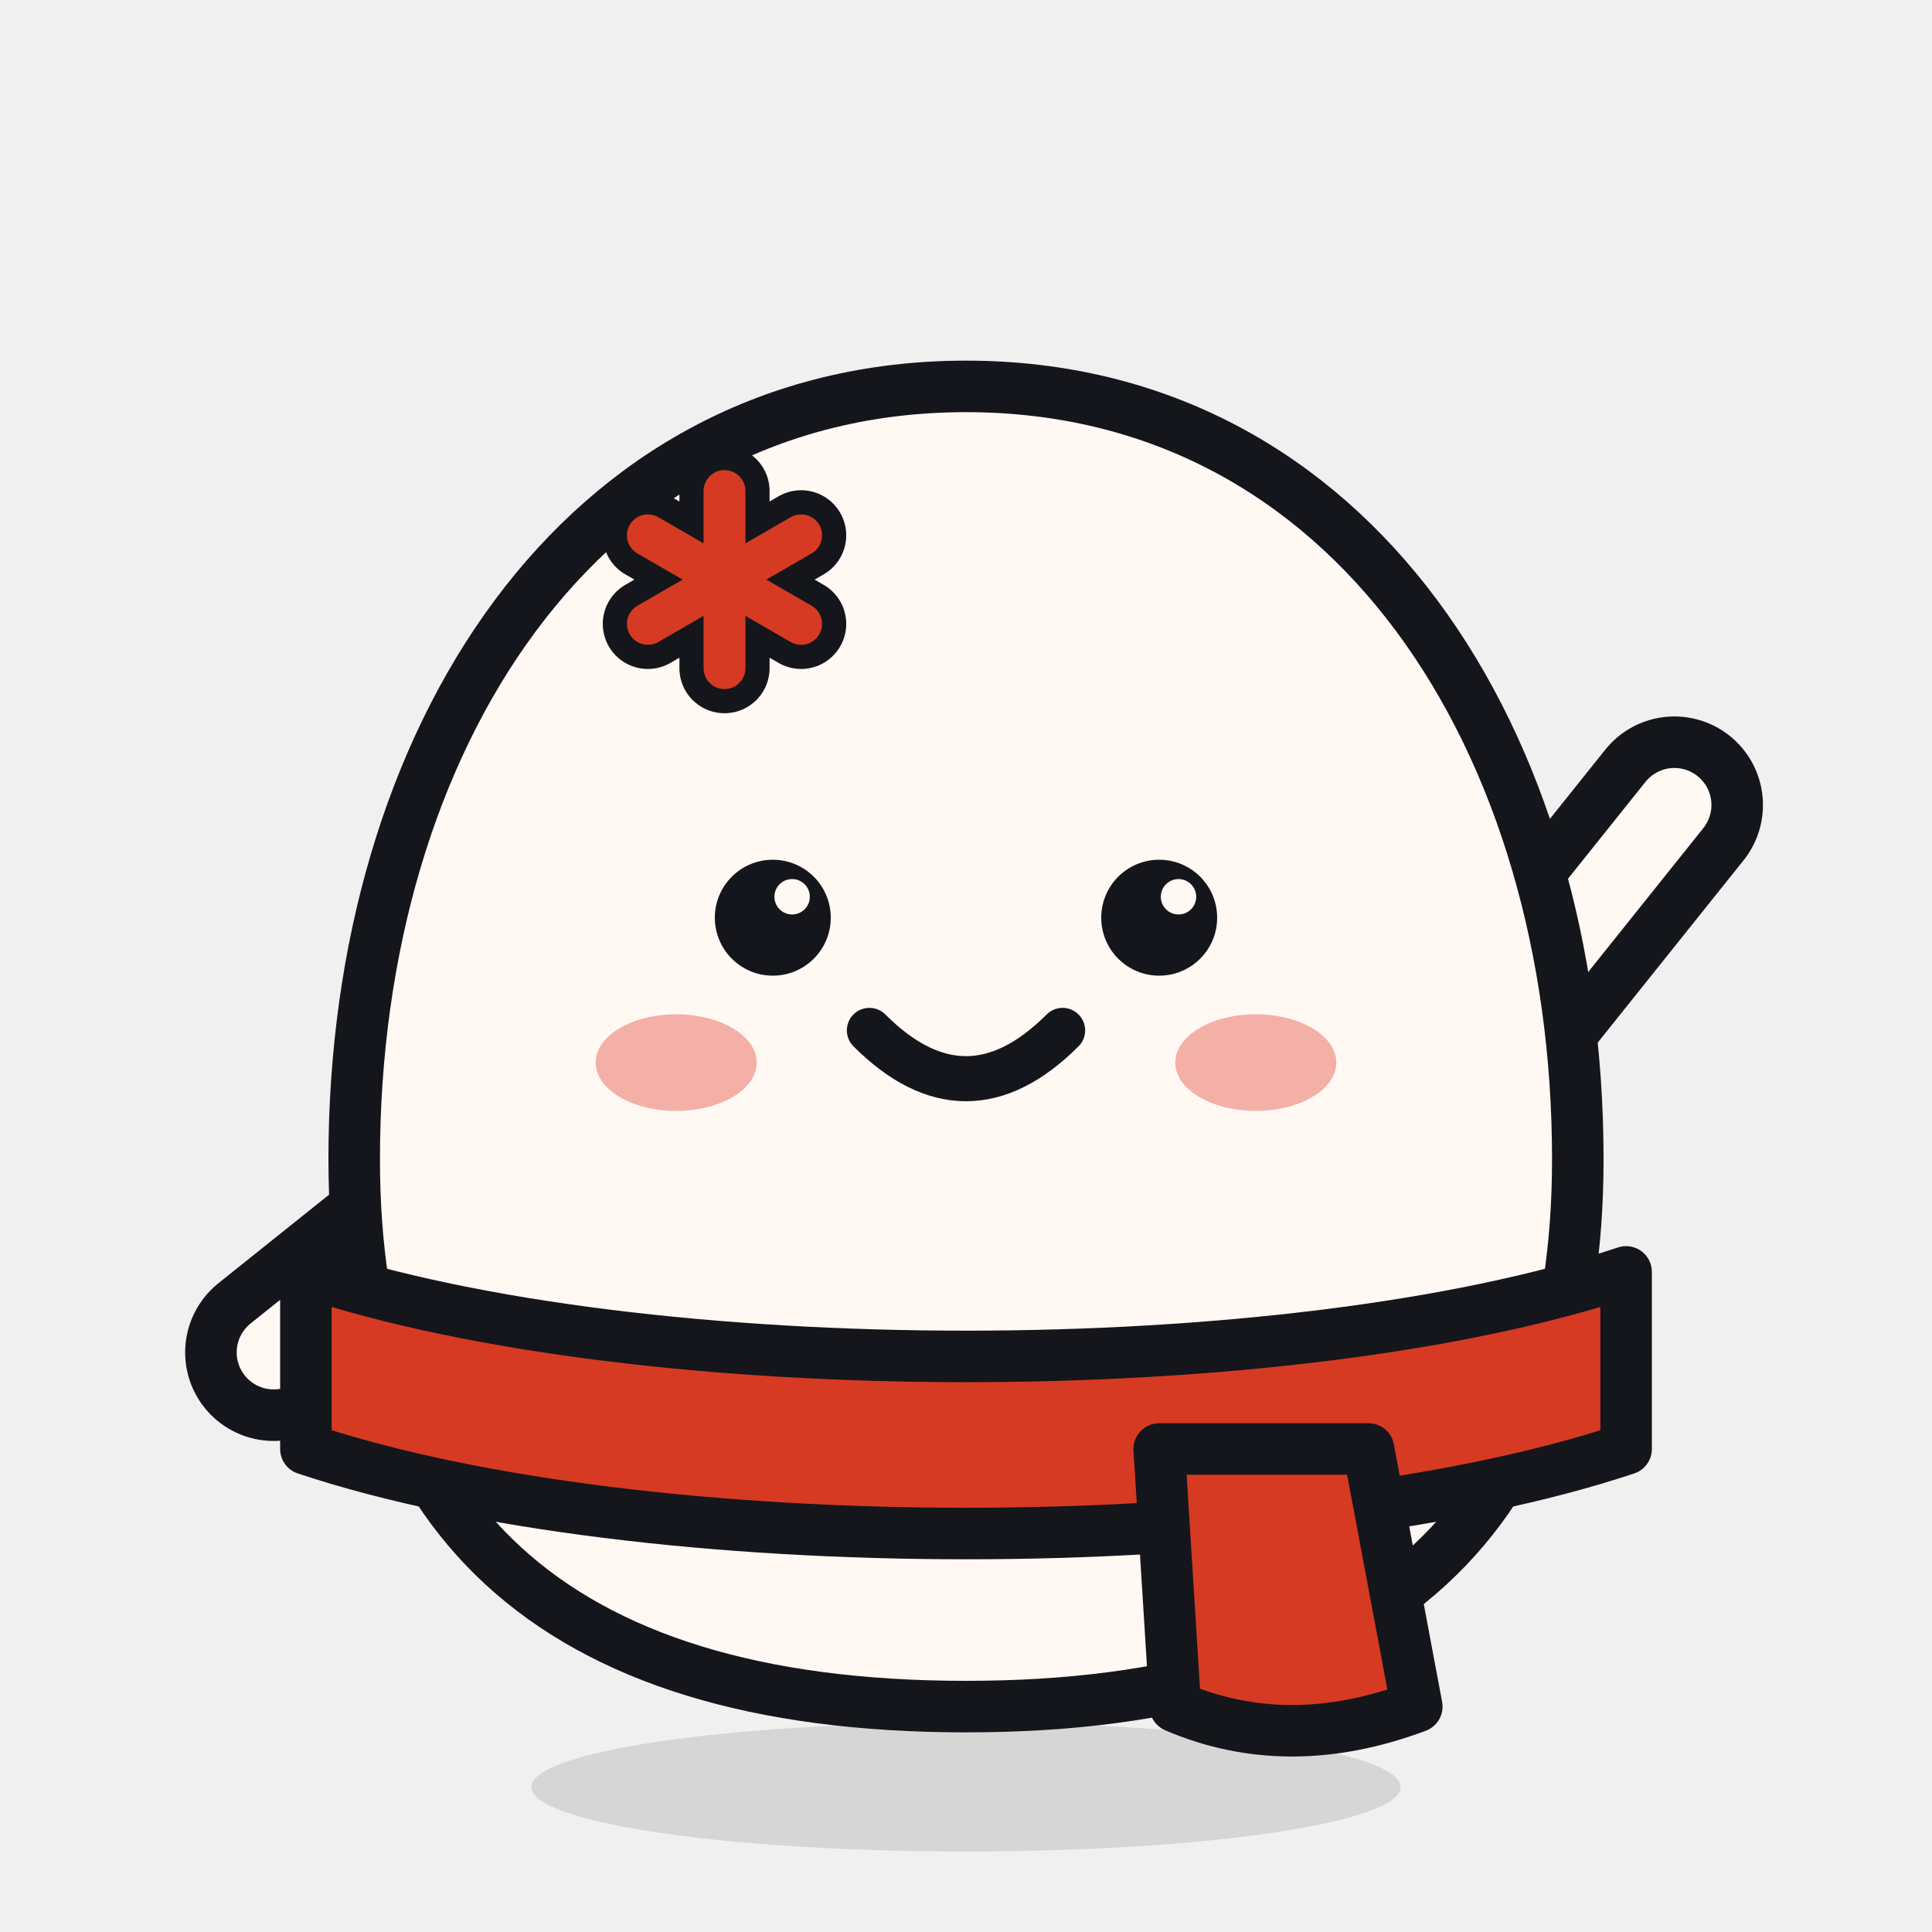
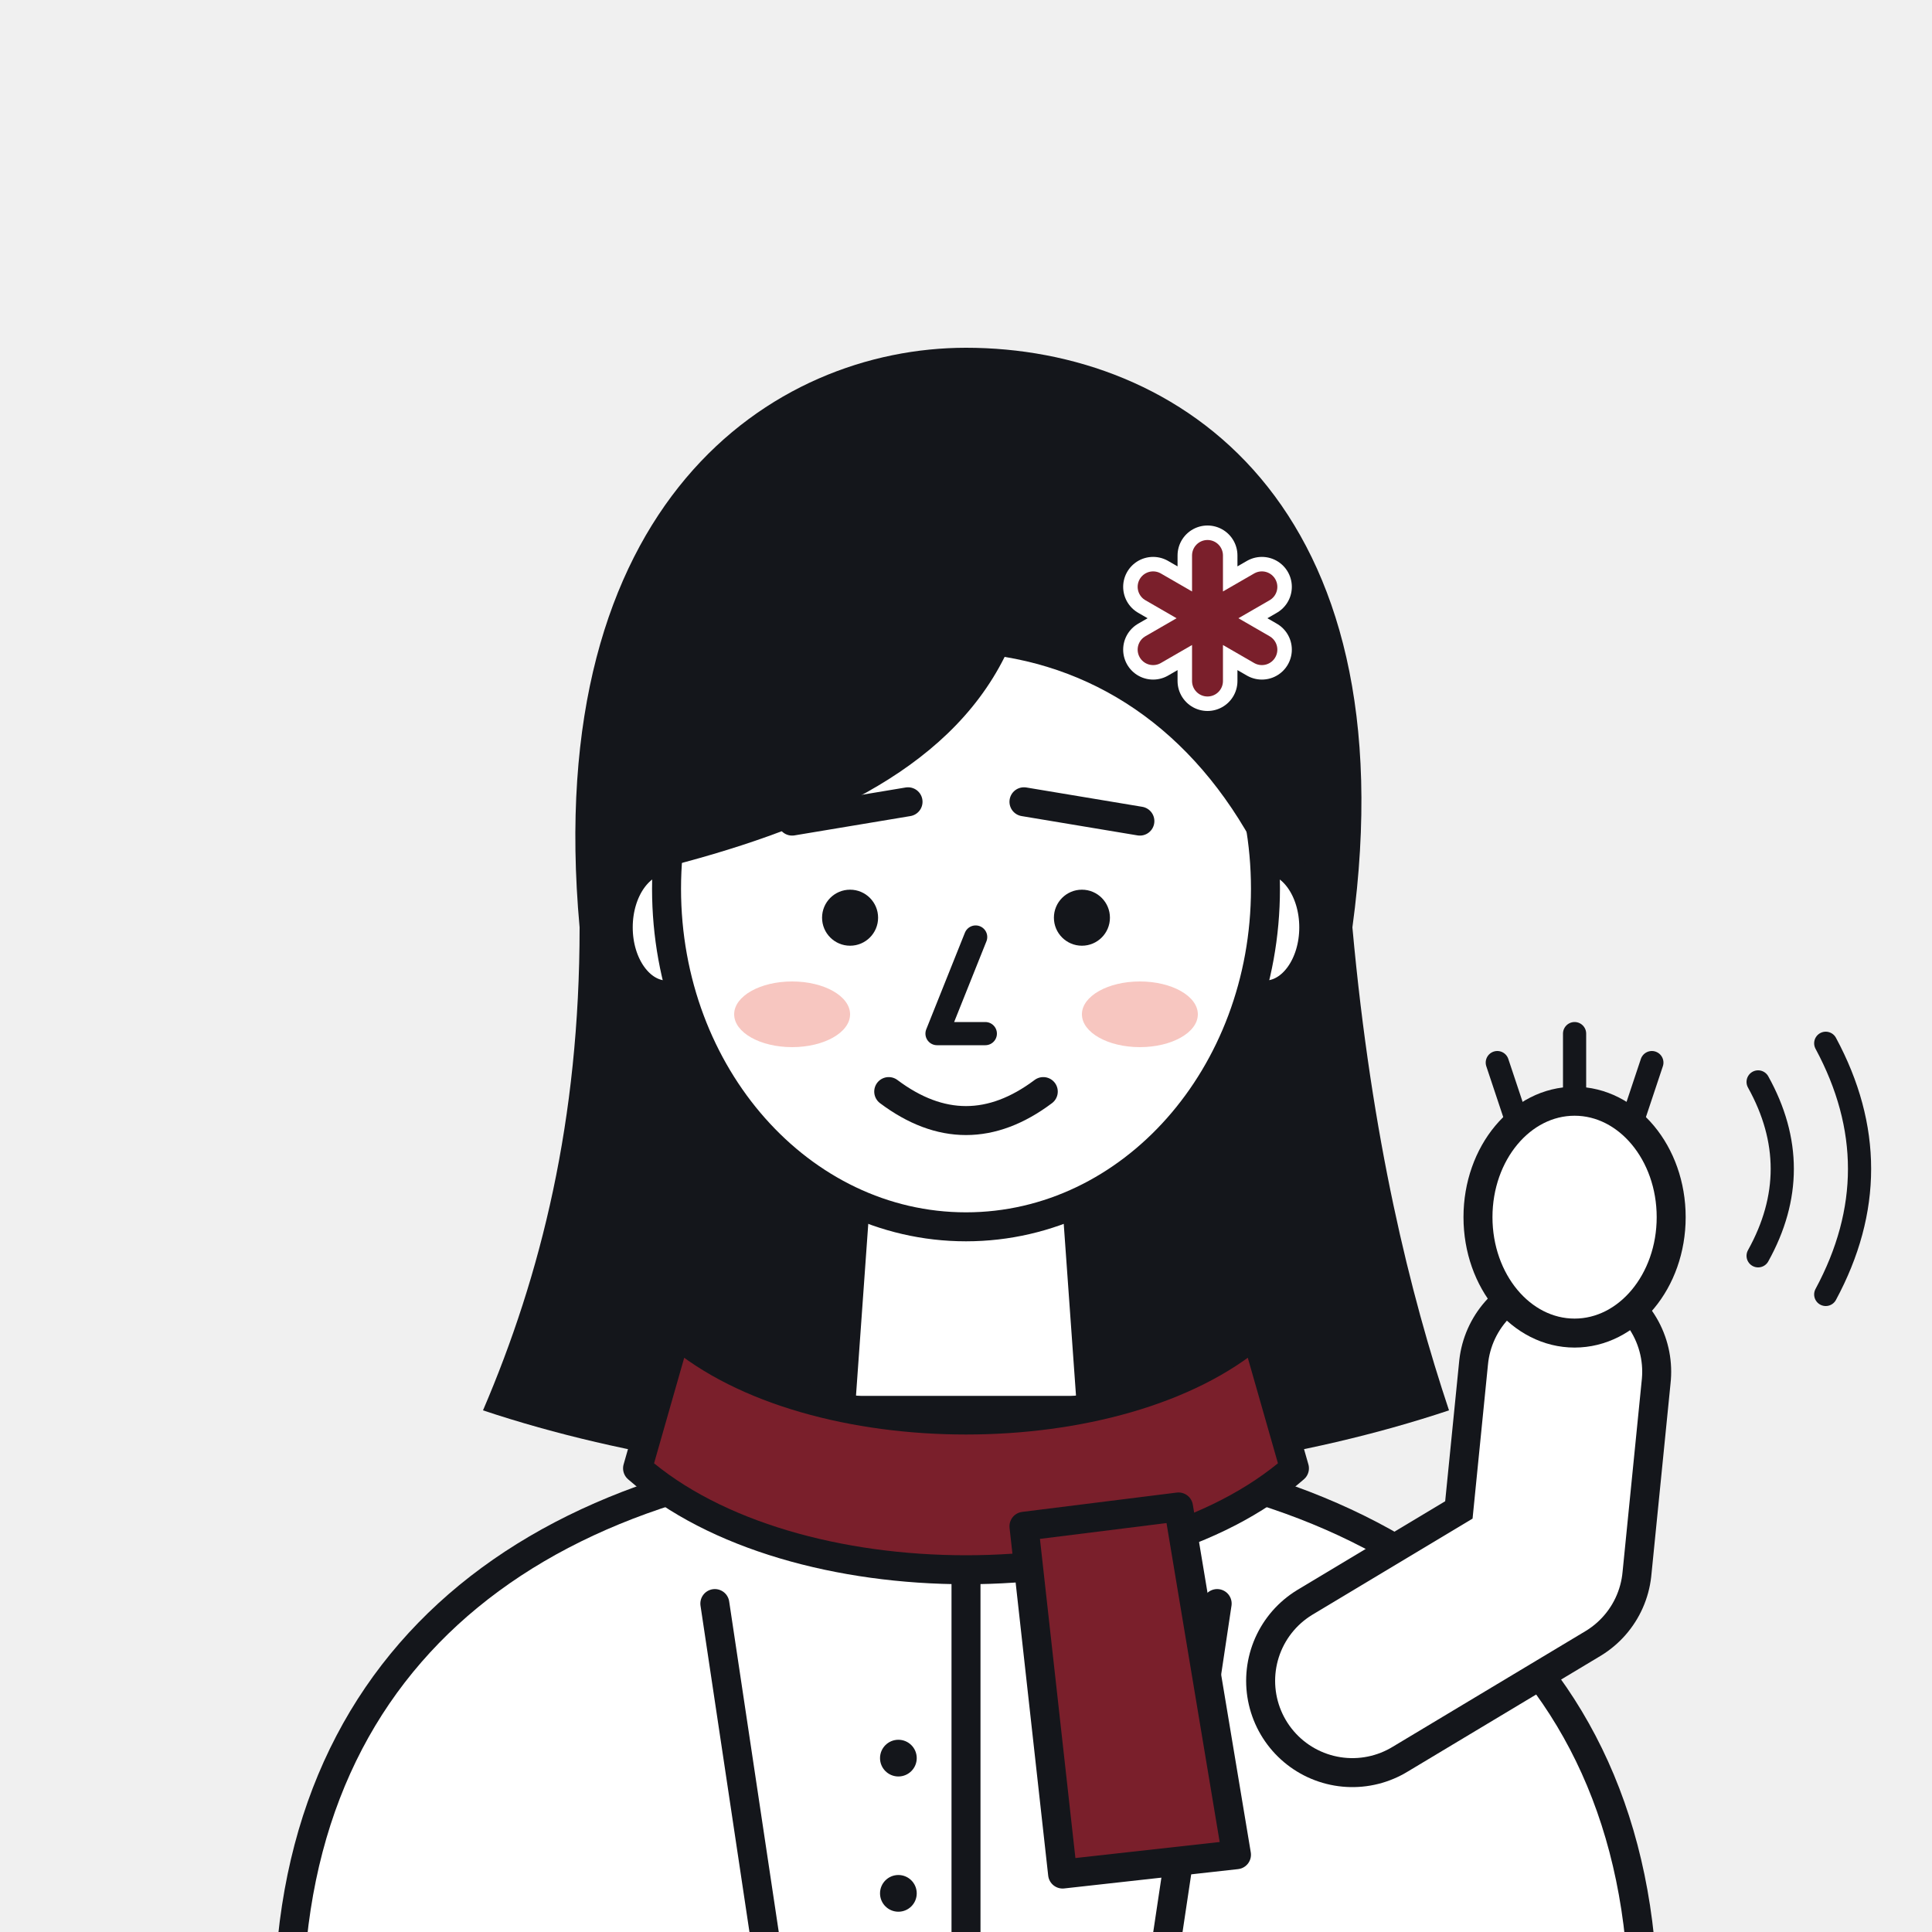
- <svg xmlns="http://www.w3.org/2000/svg" viewBox="0 0 120 120">
-   <path d="M33,111a27,4 0 1,0 54,0a27,4 0 1,0 -54,0z" fill="#14161B" fill-opacity="0.12" />
-   <path d="M88,70L104,50" fill="none" stroke="#14161B" stroke-width="11" stroke-linecap="round" stroke-linejoin="round" />
-   <path d="M88,70L104,50" fill="none" stroke="#FFF8F3" stroke-width="4.6" stroke-linecap="round" stroke-linejoin="round" />
-   <path d="M32,72L17,84" fill="none" stroke="#14161B" stroke-width="11" stroke-linecap="round" stroke-linejoin="round" />
-   <path d="M32,72L17,84" fill="none" stroke="#FFF8F3" stroke-width="4.6" stroke-linecap="round" stroke-linejoin="round" />
-   <path d="M60,24C84,24 98,46 98,72C98,94 86,106 60,106C34,106 22,94 22,72C22,46 36,24 60,24z" fill="#FFF8F3" stroke="#14161B" stroke-width="3.2" stroke-linecap="round" stroke-linejoin="round" />
-   <path d="M45.00,30.50L45.00,41.50M49.76,33.25L40.24,38.75M49.76,38.75L40.24,33.25" fill="none" stroke="#14161B" stroke-width="5.6" stroke-linecap="round" stroke-linejoin="round" />
-   <path d="M45.00,30.50L45.00,41.50M49.76,33.25L40.24,38.75M49.76,38.75L40.24,33.25" fill="none" stroke="#D63A22" stroke-width="2.6" stroke-linecap="round" stroke-linejoin="round" />
-   <path d="M44.4,57a3.6,3.6 0 1,0 7.2,0a3.6,3.6 0 1,0 -7.2,0z" fill="#14161B" />
-   <path d="M68.4,57a3.6,3.6 0 1,0 7.2,0a3.6,3.6 0 1,0 -7.2,0z" fill="#14161B" />
-   <path d="M48.1,55.7a1.1,1.1 0 1,0 2.2,0a1.1,1.1 0 1,0 -2.2,0z" fill="#FFF8F3" />
-   <path d="M72.1,55.7a1.1,1.1 0 1,0 2.2,0a1.1,1.1 0 1,0 -2.2,0z" fill="#FFF8F3" />
-   <path d="M54,64Q60,70 66,64" fill="none" stroke="#14161B" stroke-width="2.8" stroke-linecap="round" stroke-linejoin="round" />
-   <path d="M37,66a5,3 0 1,0 10,0a5,3 0 1,0 -10,0z" fill="#F4AFA6" />
-   <path d="M73,66a5,3 0 1,0 10,0a5,3 0 1,0 -10,0z" fill="#F4AFA6" />
-   <path d="M19,79C40,86 80,86 101,79L101,90C80,97 40,97 19,90z" fill="#D63A22" stroke="#14161B" stroke-width="3.2" stroke-linecap="round" stroke-linejoin="round" />
-   <path d="M72,90L85,90L88,106Q80,109 73,106z" fill="#D63A22" stroke="#14161B" stroke-width="3.2" stroke-linecap="round" stroke-linejoin="round" />
+ <svg xmlns="http://www.w3.org/2000/svg" viewBox="0 0 200 200">
+   <path d="M60,96C56,52 80,36 100,36C122,36 146,52 140,96C142,118 146,134 150,146C120,156 80,156 50,146C56,132 60,116 60,96z" fill="#14161B" />
+   <path d="M89,118L111,118L113,146L87,146z" fill="#FFFFFF" stroke="#14161B" stroke-width="3" stroke-linecap="round" stroke-linejoin="round" />
+   <path d="M30,204C32,168 60,150 100,150C140,150 168,168 170,204L170,206L30,206z" fill="#FFFFFF" stroke="#14161B" stroke-width="3" stroke-linecap="round" stroke-linejoin="round" />
+   <path d="M100,160L100,206M74,166L80,206M126,166L120,206" fill="none" stroke="#14161B" stroke-width="3" stroke-linecap="round" stroke-linejoin="round" />
+   <path d="M91.1,182a1.9,1.9 0 1,0 3.8,0a1.9,1.9 0 1,0 -3.8,0z" fill="#14161B" />
+   <path d="M91.1,196a1.9,1.9 0 1,0 3.8,0a1.9,1.9 0 1,0 -3.8,0z" fill="#14161B" />
+   <path d="M64,96a5,7 0 1,0 10,0a5,7 0 1,0 -10,0z" fill="#FFFFFF" stroke="#14161B" stroke-width="3" stroke-linecap="round" stroke-linejoin="round" />
+   <path d="M126,96a5,7 0 1,0 10,0a5,7 0 1,0 -10,0z" fill="#FFFFFF" stroke="#14161B" stroke-width="3" stroke-linecap="round" stroke-linejoin="round" />
+   <path d="M69,92a31,35 0 1,0 62,0a31,35 0 1,0 -62,0z" fill="#FFFFFF" stroke="#14161B" stroke-width="3" stroke-linecap="round" stroke-linejoin="round" />
+   <path d="M68,90C64,58 84,50 102,50C122,50 138,62 132,92C126,78 116,70 104,68C98,80 84,86 68,90z" fill="#14161B" />
+   <path d="M76,105a6,3.4 0 1,0 12,0a6,3.4 0 1,0 -12,0z" fill="#F4AFA6" fill-opacity="0.7" />
+   <path d="M112,105a6,3.4 0 1,0 12,0a6,3.4 0 1,0 -12,0z" fill="#F4AFA6" fill-opacity="0.7" />
+   <path d="M101,97L97,107L102,107" fill="none" stroke="#14161B" stroke-width="2.4" stroke-linecap="round" stroke-linejoin="round" />
+   <path d="M85.1,95a2.9,2.9 0 1,0 5.8,0a2.9,2.9 0 1,0 -5.8,0z" fill="#14161B" />
+   <path d="M109.1,95a2.9,2.9 0 1,0 5.8,0a2.9,2.9 0 1,0 -5.8,0z" fill="#14161B" />
+   <path d="M82,85L94,83M106,83L118,85" fill="none" stroke="#14161B" stroke-width="3" stroke-linecap="round" stroke-linejoin="round" />
+   <path d="M92,113Q100,119 108,113" fill="none" stroke="#14161B" stroke-width="3" stroke-linecap="round" stroke-linejoin="round" />
+   <path d="M70,138C84,150 116,150 130,138L134,152C118,166 82,166 66,152z" fill="#7A1F2B" stroke="#14161B" stroke-width="3" stroke-linecap="round" stroke-linejoin="round" />
+   <path d="M106,158L122,156L128,192L110,194z" fill="#7A1F2B" stroke="#14161B" stroke-width="3" stroke-linecap="round" stroke-linejoin="round" />
+   <path d="M140,174L160,162L162,142" fill="none" stroke="#14161B" stroke-width="22" stroke-linecap="round" stroke-linejoin="round" />
+   <path d="M140,174L160,162L162,142" fill="none" stroke="#FFFFFF" stroke-width="16" stroke-linecap="round" stroke-linejoin="round" />
+   <path d="M153,126a10,12 0 1,0 20,0a10,12 0 1,0 -20,0z" fill="#FFFFFF" stroke="#14161B" stroke-width="3" stroke-linecap="round" stroke-linejoin="round" />
+   <path d="M157,116L155,110M163,114L163,107M169,116L171,110" fill="none" stroke="#14161B" stroke-width="2.4" stroke-linecap="round" stroke-linejoin="round" />
+   <path d="M182,112Q187,121 182,130M189,108Q196,121 189,134" fill="none" stroke="#14161B" stroke-width="2.4" stroke-linecap="round" stroke-linejoin="round" />
+   <path d="M125.00,57.50L125.00,70.50M130.63,60.75L119.37,67.25M130.63,67.25L119.37,60.75" fill="none" stroke="#FFFFFF" stroke-width="6.2" stroke-linecap="round" stroke-linejoin="round" />
+   <path d="M125.00,57.50L125.00,70.50M130.63,60.75L119.37,67.25M130.63,67.25L119.37,60.75" fill="none" stroke="#7A1F2B" stroke-width="3.2" stroke-linecap="round" stroke-linejoin="round" />
</svg>
